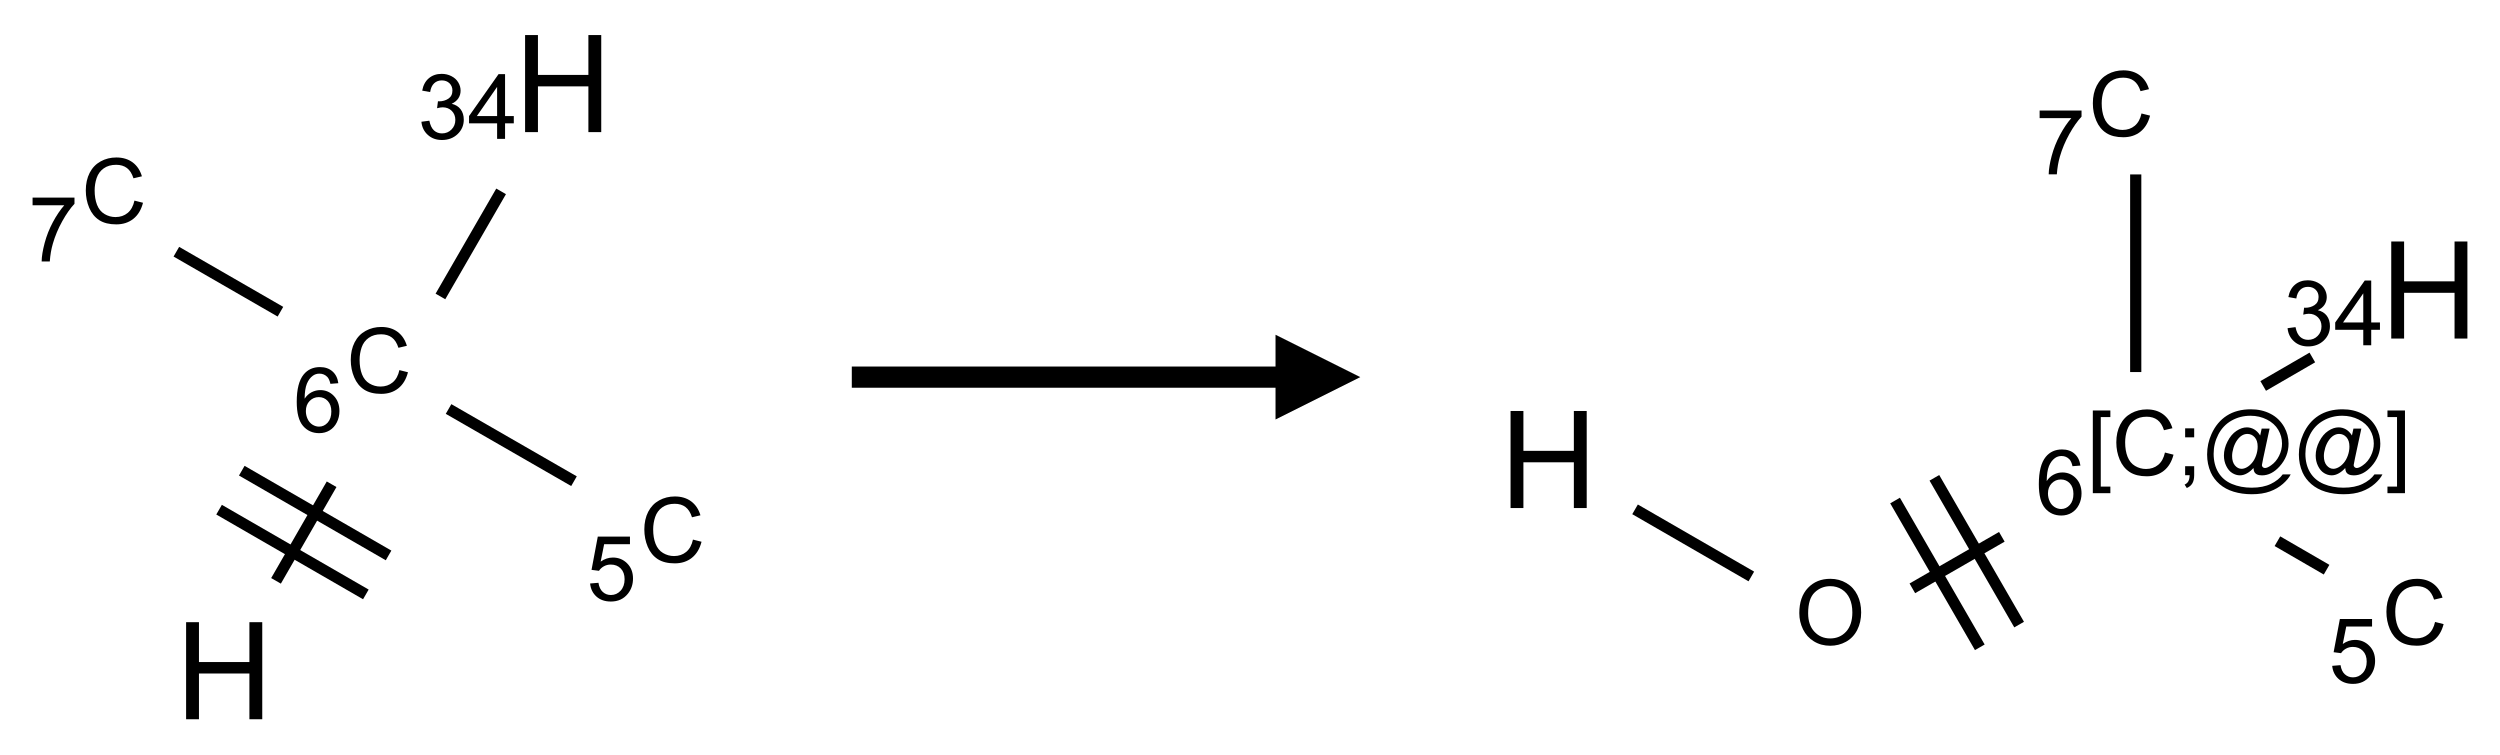
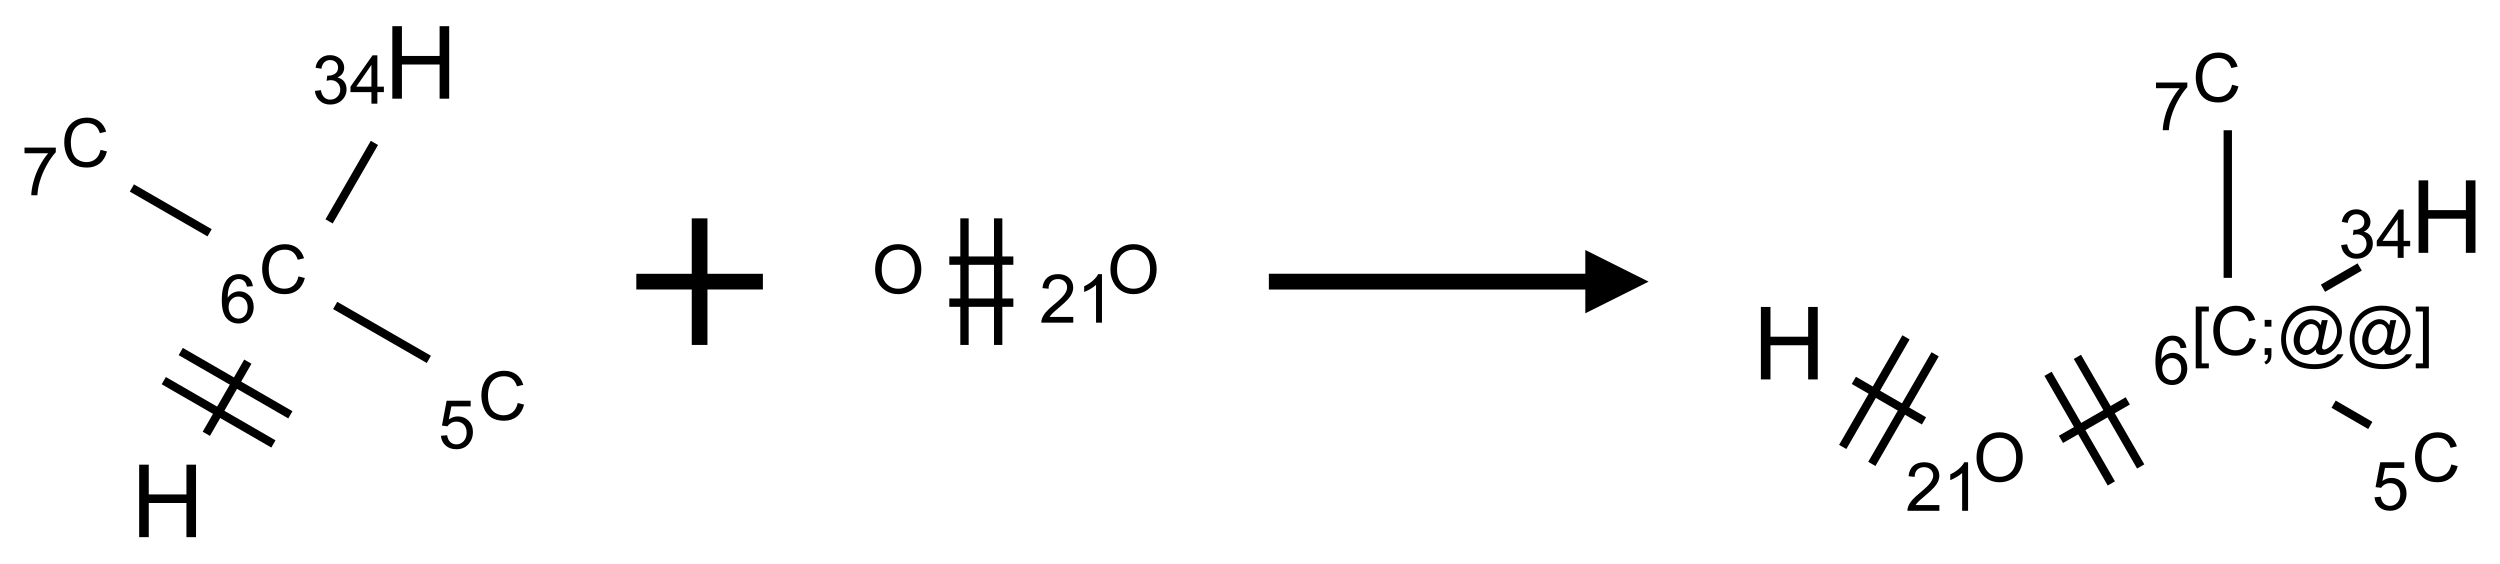
- <svg xmlns="http://www.w3.org/2000/svg" xmlns:xlink="http://www.w3.org/1999/xlink" width="295" height="89" viewBox="0 0 295 89">
+ <svg xmlns="http://www.w3.org/2000/svg" xmlns:xlink="http://www.w3.org/1999/xlink" width="395" height="89" viewBox="0 0 395 89">
  <defs>
    <g>
      <g id="glyph-0-0">
        <path d="M 2 0 L 2 -10 L 10 -10 L 10 0 Z M 2.25 -0.25 L 9.75 -0.25 L 9.75 -9.75 L 2.25 -9.75 Z M 2.25 -0.25 " />
      </g>
      <g id="glyph-0-1">
        <path d="M 1.281 0 L 1.281 -11.453 L 2.797 -11.453 L 2.797 -6.75 L 8.75 -6.75 L 8.75 -11.453 L 10.266 -11.453 L 10.266 0 L 8.75 0 L 8.75 -5.398 L 2.797 -5.398 L 2.797 0 Z M 1.281 0 " />
      </g>
      <g id="glyph-1-0">
        <path d="M 1.332 0 L 1.332 -6.668 L 6.668 -6.668 L 6.668 0 Z M 1.5 -0.168 L 6.5 -0.168 L 6.5 -6.5 L 1.5 -6.5 Z M 1.5 -0.168 " />
      </g>
      <g id="glyph-1-1">
        <path d="M 6.27 -2.676 L 7.281 -2.422 C 7.07 -1.594 6.688 -0.961 6.137 -0.523 C 5.586 -0.086 4.914 0.129 4.121 0.129 C 3.297 0.129 2.629 -0.039 2.113 -0.371 C 1.598 -0.707 1.203 -1.191 0.934 -1.828 C 0.664 -2.465 0.531 -3.145 0.531 -3.875 C 0.531 -4.672 0.684 -5.363 0.988 -5.957 C 1.293 -6.547 1.723 -6.996 2.285 -7.305 C 2.844 -7.613 3.461 -7.766 4.137 -7.766 C 4.898 -7.766 5.543 -7.57 6.062 -7.184 C 6.582 -6.793 6.945 -6.246 7.152 -5.543 L 6.156 -5.309 C 5.98 -5.863 5.723 -6.266 5.387 -6.52 C 5.051 -6.773 4.625 -6.902 4.113 -6.902 C 3.527 -6.902 3.039 -6.762 2.645 -6.48 C 2.25 -6.199 1.973 -5.82 1.812 -5.348 C 1.652 -4.871 1.574 -4.383 1.574 -3.879 C 1.574 -3.23 1.668 -2.664 1.855 -2.18 C 2.047 -1.695 2.34 -1.332 2.738 -1.094 C 3.137 -0.855 3.57 -0.734 4.035 -0.734 C 4.602 -0.734 5.082 -0.898 5.473 -1.223 C 5.867 -1.551 6.133 -2.035 6.27 -2.676 Z M 6.27 -2.676 " />
      </g>
      <g id="glyph-1-2">
        <path d="M 5.309 -5.766 L 4.375 -5.691 C 4.293 -6.059 4.172 -6.328 4.02 -6.496 C 3.766 -6.762 3.453 -6.895 3.082 -6.895 C 2.785 -6.895 2.523 -6.812 2.297 -6.645 C 2 -6.43 1.77 -6.117 1.598 -5.703 C 1.43 -5.289 1.34 -4.703 1.332 -3.938 C 1.559 -4.281 1.836 -4.535 2.16 -4.703 C 2.488 -4.871 2.828 -4.953 3.188 -4.953 C 3.812 -4.953 4.344 -4.723 4.785 -4.262 C 5.223 -3.801 5.441 -3.207 5.441 -2.48 C 5.441 -2 5.34 -1.555 5.133 -1.145 C 4.926 -0.73 4.641 -0.418 4.281 -0.199 C 3.922 0.02 3.512 0.129 3.051 0.129 C 2.27 0.129 1.633 -0.156 1.141 -0.73 C 0.648 -1.305 0.402 -2.254 0.402 -3.574 C 0.402 -5.051 0.672 -6.121 1.219 -6.793 C 1.695 -7.375 2.336 -7.668 3.141 -7.668 C 3.742 -7.668 4.234 -7.5 4.617 -7.16 C 5 -6.824 5.23 -6.359 5.309 -5.766 Z M 1.48 -2.473 C 1.48 -2.152 1.547 -1.844 1.684 -1.547 C 1.82 -1.25 2.016 -1.027 2.262 -0.871 C 2.508 -0.719 2.766 -0.641 3.035 -0.641 C 3.434 -0.641 3.773 -0.801 4.059 -1.121 C 4.344 -1.441 4.484 -1.875 4.484 -2.422 C 4.484 -2.949 4.344 -3.367 4.062 -3.668 C 3.781 -3.973 3.426 -4.125 3 -4.125 C 2.578 -4.125 2.219 -3.973 1.922 -3.668 C 1.625 -3.363 1.48 -2.969 1.48 -2.473 Z M 1.48 -2.473 " />
      </g>
      <g id="glyph-1-3">
        <path d="M 0.441 -2 L 1.426 -2.082 C 1.5 -1.605 1.668 -1.242 1.934 -1.004 C 2.199 -0.762 2.52 -0.641 2.895 -0.641 C 3.348 -0.641 3.73 -0.812 4.043 -1.152 C 4.355 -1.492 4.512 -1.941 4.512 -2.504 C 4.512 -3.039 4.359 -3.461 4.059 -3.77 C 3.758 -4.078 3.367 -4.234 2.879 -4.234 C 2.578 -4.234 2.305 -4.164 2.062 -4.027 C 1.82 -3.891 1.629 -3.715 1.488 -3.496 L 0.609 -3.609 L 1.348 -7.531 L 5.145 -7.531 L 5.145 -6.637 L 2.098 -6.637 L 1.688 -4.582 C 2.145 -4.902 2.625 -5.062 3.129 -5.062 C 3.797 -5.062 4.359 -4.832 4.816 -4.371 C 5.277 -3.91 5.504 -3.312 5.504 -2.59 C 5.504 -1.898 5.305 -1.301 4.902 -0.797 C 4.41 -0.18 3.742 0.129 2.895 0.129 C 2.199 0.129 1.633 -0.062 1.195 -0.453 C 0.758 -0.844 0.504 -1.359 0.441 -2 Z M 0.441 -2 " />
      </g>
      <g id="glyph-1-4">
        <path d="M 0.504 -6.637 L 0.504 -7.535 L 5.449 -7.535 L 5.449 -6.809 C 4.961 -6.289 4.48 -5.602 4.004 -4.746 C 3.527 -3.887 3.156 -3.004 2.895 -2.098 C 2.707 -1.461 2.59 -0.762 2.535 0 L 1.574 0 C 1.582 -0.602 1.703 -1.328 1.926 -2.176 C 2.152 -3.027 2.477 -3.848 2.898 -4.637 C 3.32 -5.426 3.77 -6.094 4.246 -6.637 Z M 0.504 -6.637 " />
      </g>
      <g id="glyph-1-5">
        <path d="M 0.449 -2.016 L 1.387 -2.141 C 1.492 -1.609 1.676 -1.227 1.934 -0.992 C 2.191 -0.758 2.508 -0.641 2.879 -0.641 C 3.32 -0.641 3.695 -0.793 3.996 -1.098 C 4.301 -1.402 4.453 -1.781 4.453 -2.234 C 4.453 -2.664 4.312 -3.02 4.031 -3.301 C 3.75 -3.578 3.391 -3.719 2.957 -3.719 C 2.781 -3.719 2.562 -3.684 2.297 -3.613 L 2.402 -4.438 C 2.465 -4.43 2.516 -4.426 2.551 -4.426 C 2.949 -4.426 3.312 -4.531 3.629 -4.738 C 3.949 -4.949 4.109 -5.27 4.109 -5.703 C 4.109 -6.047 3.992 -6.332 3.762 -6.559 C 3.527 -6.785 3.227 -6.895 2.859 -6.895 C 2.496 -6.895 2.191 -6.781 1.949 -6.551 C 1.707 -6.324 1.547 -5.98 1.48 -5.52 L 0.543 -5.688 C 0.656 -6.316 0.918 -6.805 1.324 -7.148 C 1.73 -7.492 2.234 -7.668 2.84 -7.668 C 3.254 -7.668 3.641 -7.578 3.988 -7.398 C 4.34 -7.219 4.609 -6.977 4.793 -6.668 C 4.98 -6.359 5.074 -6.031 5.074 -5.684 C 5.074 -5.352 4.984 -5.051 4.809 -4.781 C 4.629 -4.512 4.367 -4.297 4.02 -4.137 C 4.473 -4.031 4.824 -3.816 5.074 -3.488 C 5.324 -3.16 5.449 -2.75 5.449 -2.254 C 5.449 -1.59 5.203 -1.023 4.719 -0.559 C 4.234 -0.098 3.617 0.137 2.875 0.137 C 2.203 0.137 1.648 -0.062 1.207 -0.465 C 0.762 -0.863 0.512 -1.379 0.449 -2.016 Z M 0.449 -2.016 " />
      </g>
      <g id="glyph-1-6">
        <path d="M 3.449 0 L 3.449 -1.828 L 0.137 -1.828 L 0.137 -2.688 L 3.621 -7.637 L 4.387 -7.637 L 4.387 -2.688 L 5.418 -2.688 L 5.418 -1.828 L 4.387 -1.828 L 4.387 0 Z M 3.449 -2.688 L 3.449 -6.129 L 1.059 -2.688 Z M 3.449 -2.688 " />
      </g>
      <g id="glyph-1-7">
        <path d="M 0.516 -3.719 C 0.516 -4.984 0.855 -5.977 1.535 -6.695 C 2.215 -7.414 3.094 -7.77 4.172 -7.77 C 4.875 -7.77 5.512 -7.602 6.078 -7.266 C 6.645 -6.93 7.074 -6.461 7.371 -5.855 C 7.668 -5.254 7.816 -4.57 7.816 -3.809 C 7.816 -3.035 7.66 -2.34 7.348 -1.73 C 7.035 -1.117 6.594 -0.656 6.02 -0.34 C 5.449 -0.027 4.828 0.129 4.168 0.129 C 3.449 0.129 2.805 -0.043 2.238 -0.391 C 1.672 -0.738 1.246 -1.211 0.953 -1.812 C 0.66 -2.414 0.516 -3.047 0.516 -3.719 Z M 1.559 -3.703 C 1.559 -2.781 1.805 -2.059 2.301 -1.527 C 2.793 -1 3.414 -0.734 4.16 -0.734 C 4.922 -0.734 5.547 -1 6.039 -1.535 C 6.531 -2.07 6.777 -2.828 6.777 -3.812 C 6.777 -4.434 6.672 -4.977 6.461 -5.441 C 6.25 -5.902 5.945 -6.262 5.539 -6.52 C 5.133 -6.773 4.68 -6.902 4.176 -6.902 C 3.461 -6.902 2.848 -6.656 2.332 -6.164 C 1.816 -5.672 1.559 -4.852 1.559 -3.703 Z M 1.559 -3.703 " />
      </g>
      <g id="glyph-1-8">
+         <path d="M 5.371 -0.902 L 5.371 0 L 0.324 0 C 0.316 -0.227 0.352 -0.441 0.434 -0.652 C 0.562 -0.996 0.766 -1.332 1.051 -1.668 C 1.332 -2 1.742 -2.387 2.277 -2.824 C 3.105 -3.504 3.668 -4.043 3.957 -4.441 C 4.25 -4.84 4.395 -5.215 4.395 -5.566 C 4.395 -5.938 4.262 -6.254 3.996 -6.508 C 3.73 -6.762 3.387 -6.891 2.957 -6.891 C 2.508 -6.891 2.145 -6.754 1.875 -6.484 C 1.605 -6.215 1.469 -5.84 1.465 -5.359 L 0.5 -5.457 C 0.566 -6.176 0.812 -6.727 1.246 -7.102 C 1.676 -7.477 2.254 -7.668 2.98 -7.668 C 3.711 -7.668 4.293 -7.465 4.719 -7.059 C 5.145 -6.652 5.359 -6.148 5.359 -5.547 C 5.359 -5.242 5.297 -4.941 5.172 -4.645 C 5.047 -4.352 4.84 -4.039 4.551 -3.715 C 4.262 -3.387 3.777 -2.938 3.105 -2.371 C 2.543 -1.898 2.18 -1.578 2.02 -1.41 C 1.859 -1.242 1.73 -1.07 1.625 -0.902 Z M 5.371 -0.902 " />
+       </g>
+       <g id="glyph-1-9">
+         <path d="M 3.973 0 L 3.035 0 L 3.035 -5.973 C 2.809 -5.758 2.516 -5.543 2.148 -5.328 C 1.781 -5.113 1.453 -4.953 1.16 -4.844 L 1.16 -5.75 C 1.684 -5.996 2.145 -6.297 2.535 -6.645 C 2.93 -6.996 3.207 -7.336 3.371 -7.668 L 3.973 -7.668 Z M 3.973 0 " />
+       </g>
+       <g id="glyph-1-10">
        <path d="M 0.723 2.121 L 0.723 -7.637 L 2.793 -7.637 L 2.793 -6.859 L 1.66 -6.859 L 1.66 1.344 L 2.793 1.344 L 2.793 2.121 Z M 0.723 2.121 " />
      </g>
-       <g id="glyph-1-9">
+       <g id="glyph-1-11">
        <path d="M 0.949 -4.465 L 0.949 -5.531 L 2.016 -5.531 L 2.016 -4.465 Z M 0.949 0 L 0.949 -1.066 L 2.016 -1.066 L 2.016 0 C 2.016 0.391 1.945 0.711 1.809 0.949 C 1.668 1.191 1.449 1.379 1.145 1.512 L 0.887 1.109 C 1.082 1.023 1.23 0.895 1.324 0.727 C 1.418 0.559 1.469 0.316 1.48 0 Z M 0.949 0 " />
      </g>
-       <g id="glyph-1-10">
+       <g id="glyph-1-12">
        <path d="M 6.047 -0.848 C 5.82 -0.59 5.57 -0.379 5.289 -0.223 C 5.008 -0.062 4.73 0.016 4.449 0.016 C 4.141 0.016 3.84 -0.074 3.547 -0.254 C 3.254 -0.434 3.02 -0.715 2.836 -1.09 C 2.652 -1.465 2.562 -1.875 2.562 -2.324 C 2.562 -2.875 2.703 -3.43 2.988 -3.98 C 3.27 -4.535 3.621 -4.953 4.043 -5.23 C 4.461 -5.508 4.871 -5.645 5.266 -5.645 C 5.566 -5.645 5.855 -5.566 6.129 -5.41 C 6.402 -5.25 6.641 -5.012 6.84 -4.688 L 7.016 -5.496 L 7.949 -5.496 L 7.199 -2 C 7.094 -1.516 7.043 -1.246 7.043 -1.191 C 7.043 -1.098 7.078 -1.02 7.148 -0.949 C 7.219 -0.883 7.305 -0.848 7.406 -0.848 C 7.59 -0.848 7.832 -0.953 8.129 -1.168 C 8.527 -1.445 8.84 -1.816 9.07 -2.285 C 9.301 -2.75 9.418 -3.234 9.418 -3.73 C 9.418 -4.309 9.27 -4.852 8.973 -5.355 C 8.676 -5.859 8.23 -6.262 7.645 -6.562 C 7.055 -6.863 6.406 -7.016 5.691 -7.016 C 4.879 -7.016 4.137 -6.824 3.465 -6.445 C 2.793 -6.066 2.273 -5.52 1.902 -4.809 C 1.535 -4.098 1.348 -3.34 1.348 -2.527 C 1.348 -1.676 1.535 -0.941 1.902 -0.328 C 2.273 0.285 2.809 0.742 3.508 1.035 C 4.207 1.328 4.984 1.473 5.832 1.473 C 6.742 1.473 7.504 1.32 8.121 1.016 C 8.734 0.711 9.195 0.34 9.5 -0.098 L 10.441 -0.098 C 10.266 0.266 9.961 0.637 9.531 1.016 C 9.102 1.395 8.59 1.695 7.996 1.914 C 7.402 2.133 6.688 2.246 5.848 2.246 C 5.078 2.246 4.367 2.145 3.715 1.949 C 3.066 1.75 2.512 1.453 2.051 1.055 C 1.594 0.656 1.25 0.199 1.016 -0.316 C 0.723 -0.973 0.578 -1.684 0.578 -2.441 C 0.578 -3.289 0.75 -4.098 1.098 -4.863 C 1.523 -5.805 2.125 -6.527 2.902 -7.027 C 3.684 -7.527 4.629 -7.777 5.738 -7.777 C 6.602 -7.777 7.375 -7.602 8.059 -7.246 C 8.746 -6.895 9.285 -6.371 9.684 -5.672 C 10.02 -5.07 10.188 -4.418 10.188 -3.715 C 10.188 -2.707 9.832 -1.812 9.125 -1.031 C 8.492 -0.328 7.801 0.02 7.051 0.02 C 6.812 0.02 6.617 -0.016 6.473 -0.09 C 6.324 -0.16 6.215 -0.266 6.145 -0.402 C 6.102 -0.488 6.066 -0.637 6.047 -0.848 Z M 3.527 -2.262 C 3.527 -1.785 3.641 -1.414 3.863 -1.152 C 4.09 -0.887 4.348 -0.754 4.641 -0.754 C 4.836 -0.754 5.039 -0.812 5.254 -0.93 C 5.469 -1.047 5.676 -1.219 5.871 -1.449 C 6.066 -1.676 6.23 -1.969 6.355 -2.32 C 6.48 -2.672 6.543 -3.027 6.543 -3.379 C 6.543 -3.852 6.426 -4.219 6.191 -4.48 C 5.957 -4.738 5.672 -4.871 5.332 -4.871 C 5.109 -4.871 4.902 -4.812 4.707 -4.699 C 4.512 -4.586 4.32 -4.406 4.137 -4.156 C 3.953 -3.906 3.805 -3.602 3.691 -3.246 C 3.582 -2.887 3.527 -2.559 3.527 -2.262 Z M 3.527 -2.262 " />
      </g>
-       <g id="glyph-1-11">
+       <g id="glyph-1-13">
        <path d="M 2.27 2.121 L 0.203 2.121 L 0.203 1.344 L 1.332 1.344 L 1.332 -6.859 L 0.203 -6.859 L 0.203 -7.637 L 2.27 -7.637 Z M 2.27 2.121 " />
      </g>
    </g>
  </defs>
-   <path fill="none" stroke-width="0.033" stroke-linecap="butt" stroke-linejoin="miter" stroke="rgb(0%, 0%, 0%)" stroke-opacity="1" stroke-miterlimit="10" d="M 0.519 1.467 L 0.683 1.182 " transform="matrix(40, 0, 0, 40, 11.81055, 9.861328)" />
-   <path fill="none" stroke-width="0.033" stroke-linecap="butt" stroke-linejoin="miter" stroke="rgb(0%, 0%, 0%)" stroke-opacity="1" stroke-miterlimit="10" d="M 0.851 1.392 L 0.418 1.142 " transform="matrix(40, 0, 0, 40, 11.81055, 9.861328)" />
-   <path fill="none" stroke-width="0.033" stroke-linecap="butt" stroke-linejoin="miter" stroke="rgb(0%, 0%, 0%)" stroke-opacity="1" stroke-miterlimit="10" d="M 0.784 1.507 L 0.351 1.257 " transform="matrix(40, 0, 0, 40, 11.81055, 9.861328)" />
-   <path fill="none" stroke-width="0.033" stroke-linecap="butt" stroke-linejoin="miter" stroke="rgb(0%, 0%, 0%)" stroke-opacity="1" stroke-miterlimit="10" d="M 1.028 0.96 L 1.398 1.173 " transform="matrix(40, 0, 0, 40, 11.81055, 9.861328)" />
-   <path fill="none" stroke-width="0.033" stroke-linecap="butt" stroke-linejoin="miter" stroke="rgb(0%, 0%, 0%)" stroke-opacity="1" stroke-miterlimit="10" d="M 0.532 0.673 L 0.225 0.496 " transform="matrix(40, 0, 0, 40, 11.81055, 9.861328)" />
-   <path fill="none" stroke-width="0.033" stroke-linecap="butt" stroke-linejoin="miter" stroke="rgb(0%, 0%, 0%)" stroke-opacity="1" stroke-miterlimit="10" d="M 1.004 0.628 L 1.183 0.318 " transform="matrix(40, 0, 0, 40, 11.81055, 9.861328)" />
+   <path fill="none" stroke-width="0.033" stroke-linecap="butt" stroke-linejoin="miter" stroke="rgb(0%, 0%, 0%)" stroke-opacity="1" stroke-miterlimit="10" d="M 0.519 1.467 L 0.683 1.182 " transform="matrix(40, 0, 0, 40, 11.83789, 9.861328)" />
+   <path fill="none" stroke-width="0.033" stroke-linecap="butt" stroke-linejoin="miter" stroke="rgb(0%, 0%, 0%)" stroke-opacity="1" stroke-miterlimit="10" d="M 0.851 1.392 L 0.418 1.142 " transform="matrix(40, 0, 0, 40, 11.83789, 9.861328)" />
+   <path fill="none" stroke-width="0.033" stroke-linecap="butt" stroke-linejoin="miter" stroke="rgb(0%, 0%, 0%)" stroke-opacity="1" stroke-miterlimit="10" d="M 0.784 1.507 L 0.351 1.257 " transform="matrix(40, 0, 0, 40, 11.83789, 9.861328)" />
+   <path fill="none" stroke-width="0.033" stroke-linecap="butt" stroke-linejoin="miter" stroke="rgb(0%, 0%, 0%)" stroke-opacity="1" stroke-miterlimit="10" d="M 1.028 0.96 L 1.398 1.173 " transform="matrix(40, 0, 0, 40, 11.83789, 9.861328)" />
+   <path fill="none" stroke-width="0.033" stroke-linecap="butt" stroke-linejoin="miter" stroke="rgb(0%, 0%, 0%)" stroke-opacity="1" stroke-miterlimit="10" d="M 0.532 0.673 L 0.225 0.496 " transform="matrix(40, 0, 0, 40, 11.83789, 9.861328)" />
+   <path fill="none" stroke-width="0.033" stroke-linecap="butt" stroke-linejoin="miter" stroke="rgb(0%, 0%, 0%)" stroke-opacity="1" stroke-miterlimit="10" d="M 1.004 0.628 L 1.183 0.318 " transform="matrix(40, 0, 0, 40, 11.83789, 9.861328)" />
  <g fill="rgb(0%, 0%, 0%)" fill-opacity="1">
-     <use xlink:href="#glyph-0-1" x="20.68" y="84.871" />
+     <use xlink:href="#glyph-0-1" x="20.707" y="84.871" />
  </g>
  <g fill="rgb(0%, 0%, 0%)" fill-opacity="1">
-     <use xlink:href="#glyph-1-1" x="40.859" y="46.348" />
+     <use xlink:href="#glyph-1-1" x="40.887" y="46.348" />
  </g>
  <g fill="rgb(0%, 0%, 0%)" fill-opacity="1">
-     <use xlink:href="#glyph-1-2" x="34.613" y="50.984" />
+     <use xlink:href="#glyph-1-2" x="34.641" y="50.984" />
  </g>
  <g fill="rgb(0%, 0%, 0%)" fill-opacity="1">
-     <use xlink:href="#glyph-1-1" x="75.5" y="66.348" />
+     <use xlink:href="#glyph-1-1" x="75.527" y="66.348" />
  </g>
  <g fill="rgb(0%, 0%, 0%)" fill-opacity="1">
-     <use xlink:href="#glyph-1-3" x="69.191" y="70.852" />
+     <use xlink:href="#glyph-1-3" x="69.219" y="70.852" />
  </g>
  <g fill="rgb(0%, 0%, 0%)" fill-opacity="1">
-     <use xlink:href="#glyph-1-1" x="9.594" y="26.348" />
+     <use xlink:href="#glyph-1-1" x="9.621" y="26.348" />
  </g>
  <g fill="rgb(0%, 0%, 0%)" fill-opacity="1">
-     <use xlink:href="#glyph-1-4" x="3.34" y="30.855" />
+     <use xlink:href="#glyph-1-4" x="3.367" y="30.855" />
  </g>
  <g fill="rgb(0%, 0%, 0%)" fill-opacity="1">
-     <use xlink:href="#glyph-0-1" x="60.68" y="15.59" />
+     <use xlink:href="#glyph-0-1" x="60.707" y="15.59" />
  </g>
  <g fill="rgb(0%, 0%, 0%)" fill-opacity="1">
-     <use xlink:href="#glyph-1-5" x="49.277" y="16.383" />
-     <use xlink:href="#glyph-1-6" x="55.21" y="16.383" />
+     <use xlink:href="#glyph-1-5" x="49.305" y="16.383" />
+     <use xlink:href="#glyph-1-6" x="55.237" y="16.383" />
  </g>
-   <path fill-rule="nonzero" fill="rgb(0%, 0%, 0%)" fill-opacity="1" d="M 100.512 45.75 L 150.512 45.75 L 150.512 49.5 L 160.512 44.5 L 150.512 39.5 L 150.512 43.25 L 100.512 43.25 " />
-   <path fill="none" stroke-width="0.033" stroke-linecap="butt" stroke-linejoin="miter" stroke="rgb(0%, 0%, 0%)" stroke-opacity="1" stroke-miterlimit="10" d="M 0.255 1.147 L 0.598 1.345 " transform="matrix(40, 0, 0, 40, 182.7363, 14.22266)" />
-   <path fill="none" stroke-width="0.033" stroke-linecap="butt" stroke-linejoin="miter" stroke="rgb(0%, 0%, 0%)" stroke-opacity="1" stroke-miterlimit="10" d="M 1.073 1.38 L 1.337 1.228 " transform="matrix(40, 0, 0, 40, 182.7363, 14.22266)" />
-   <path fill="none" stroke-width="0.033" stroke-linecap="butt" stroke-linejoin="miter" stroke="rgb(0%, 0%, 0%)" stroke-opacity="1" stroke-miterlimit="10" d="M 1.388 1.487 L 1.138 1.054 " transform="matrix(40, 0, 0, 40, 182.7363, 14.22266)" />
-   <path fill="none" stroke-width="0.033" stroke-linecap="butt" stroke-linejoin="miter" stroke="rgb(0%, 0%, 0%)" stroke-opacity="1" stroke-miterlimit="10" d="M 1.272 1.554 L 1.022 1.121 " transform="matrix(40, 0, 0, 40, 182.7363, 14.22266)" />
-   <path fill="none" stroke-width="0.033" stroke-linecap="butt" stroke-linejoin="miter" stroke="rgb(0%, 0%, 0%)" stroke-opacity="1" stroke-miterlimit="10" d="M 2.15 1.241 L 2.295 1.325 " transform="matrix(40, 0, 0, 40, 182.7363, 14.22266)" />
-   <path fill="none" stroke-width="0.033" stroke-linecap="butt" stroke-linejoin="miter" stroke="rgb(0%, 0%, 0%)" stroke-opacity="1" stroke-miterlimit="10" d="M 1.732 0.742 L 1.732 0.159 " transform="matrix(40, 0, 0, 40, 182.7363, 14.22266)" />
-   <path fill="none" stroke-width="0.033" stroke-linecap="butt" stroke-linejoin="miter" stroke="rgb(0%, 0%, 0%)" stroke-opacity="1" stroke-miterlimit="10" d="M 2.108 0.783 L 2.253 0.699 " transform="matrix(40, 0, 0, 40, 182.7363, 14.22266)" />
+   <path fill="none" stroke-width="0.062" stroke-linecap="butt" stroke-linejoin="miter" stroke="rgb(0%, 0%, 0%)" stroke-opacity="1" stroke-miterlimit="10" d="M 0 0 L 0.5 0 M 0.25 -0.25 L 0.25 0.25 " transform="matrix(40, 0, 0, 40, 100.5371, 44.5)" />
+   <path fill="none" stroke-width="0.033" stroke-linecap="butt" stroke-linejoin="miter" stroke="rgb(0%, 0%, 0%)" stroke-opacity="1" stroke-miterlimit="10" d="M 0.237 0.083 L 0.49 0.083 " transform="matrix(40, 0, 0, 40, 140.5098, 44.5)" />
+   <path fill="none" stroke-width="0.033" stroke-linecap="butt" stroke-linejoin="miter" stroke="rgb(0%, 0%, 0%)" stroke-opacity="1" stroke-miterlimit="10" d="M 0.237 -0.083 L 0.49 -0.083 " transform="matrix(40, 0, 0, 40, 140.5098, 44.5)" />
+   <path fill="none" stroke-width="0.033" stroke-linecap="butt" stroke-linejoin="miter" stroke="rgb(0%, 0%, 0%)" stroke-opacity="1" stroke-miterlimit="10" d="M 0.43 0.25 L 0.43 -0.25 " transform="matrix(40, 0, 0, 40, 140.5098, 44.5)" />
+   <path fill="none" stroke-width="0.033" stroke-linecap="butt" stroke-linejoin="miter" stroke="rgb(0%, 0%, 0%)" stroke-opacity="1" stroke-miterlimit="10" d="M 0.297 0.25 L 0.297 -0.25 " transform="matrix(40, 0, 0, 40, 140.5098, 44.5)" />
  <g fill="rgb(0%, 0%, 0%)" fill-opacity="1">
-     <use xlink:href="#glyph-0-1" x="176.965" y="59.949" />
+     <use xlink:href="#glyph-1-7" x="137.754" y="46.348" />
  </g>
  <g fill="rgb(0%, 0%, 0%)" fill-opacity="1">
-     <use xlink:href="#glyph-1-7" x="211.801" y="76.07" />
+     <use xlink:href="#glyph-1-7" x="174.934" y="46.348" />
  </g>
  <g fill="rgb(0%, 0%, 0%)" fill-opacity="1">
-     <use xlink:href="#glyph-1-8" x="246.23" y="56.074" />
-     <use xlink:href="#glyph-1-1" x="249.194" y="56.074" />
-     <use xlink:href="#glyph-1-9" x="256.897" y="56.074" />
-     <use xlink:href="#glyph-1-10" x="259.861" y="56.074" />
-     <use xlink:href="#glyph-1-10" x="270.689" y="56.074" />
-     <use xlink:href="#glyph-1-11" x="281.517" y="56.074" />
+     <use xlink:href="#glyph-1-8" x="164.207" y="50.98" />
+     <use xlink:href="#glyph-1-9" x="170.139" y="50.98" />
+   </g>
+   <path fill-rule="nonzero" fill="rgb(0%, 0%, 0%)" fill-opacity="1" d="M 200.48 45.75 L 250.48 45.75 L 250.48 49.5 L 260.48 44.5 L 250.48 39.5 L 250.48 43.25 L 200.48 43.25 " />
+   <path fill="none" stroke-width="0.033" stroke-linecap="butt" stroke-linejoin="miter" stroke="rgb(0%, 0%, 0%)" stroke-opacity="1" stroke-miterlimit="10" d="M 0.255 1.147 L 0.532 1.307 " transform="matrix(40, 0, 0, 40, 282.709, 14.2207)" />
+   <path fill="none" stroke-width="0.033" stroke-linecap="butt" stroke-linejoin="miter" stroke="rgb(0%, 0%, 0%)" stroke-opacity="1" stroke-miterlimit="10" d="M 0.326 1.477 L 0.576 1.044 " transform="matrix(40, 0, 0, 40, 282.709, 14.2207)" />
+   <path fill="none" stroke-width="0.033" stroke-linecap="butt" stroke-linejoin="miter" stroke="rgb(0%, 0%, 0%)" stroke-opacity="1" stroke-miterlimit="10" d="M 0.211 1.41 L 0.461 0.977 " transform="matrix(40, 0, 0, 40, 282.709, 14.2207)" />
+   <path fill="none" stroke-width="0.033" stroke-linecap="butt" stroke-linejoin="miter" stroke="rgb(0%, 0%, 0%)" stroke-opacity="1" stroke-miterlimit="10" d="M 1.073 1.38 L 1.337 1.228 " transform="matrix(40, 0, 0, 40, 282.709, 14.2207)" />
+   <path fill="none" stroke-width="0.033" stroke-linecap="butt" stroke-linejoin="miter" stroke="rgb(0%, 0%, 0%)" stroke-opacity="1" stroke-miterlimit="10" d="M 1.388 1.487 L 1.138 1.054 " transform="matrix(40, 0, 0, 40, 282.709, 14.2207)" />
+   <path fill="none" stroke-width="0.033" stroke-linecap="butt" stroke-linejoin="miter" stroke="rgb(0%, 0%, 0%)" stroke-opacity="1" stroke-miterlimit="10" d="M 1.272 1.554 L 1.022 1.121 " transform="matrix(40, 0, 0, 40, 282.709, 14.2207)" />
+   <path fill="none" stroke-width="0.033" stroke-linecap="butt" stroke-linejoin="miter" stroke="rgb(0%, 0%, 0%)" stroke-opacity="1" stroke-miterlimit="10" d="M 2.15 1.241 L 2.295 1.325 " transform="matrix(40, 0, 0, 40, 282.709, 14.2207)" />
+   <path fill="none" stroke-width="0.033" stroke-linecap="butt" stroke-linejoin="miter" stroke="rgb(0%, 0%, 0%)" stroke-opacity="1" stroke-miterlimit="10" d="M 1.732 0.742 L 1.732 0.159 " transform="matrix(40, 0, 0, 40, 282.709, 14.2207)" />
+   <path fill="none" stroke-width="0.033" stroke-linecap="butt" stroke-linejoin="miter" stroke="rgb(0%, 0%, 0%)" stroke-opacity="1" stroke-miterlimit="10" d="M 2.108 0.783 L 2.253 0.699 " transform="matrix(40, 0, 0, 40, 282.709, 14.2207)" />
+   <g fill="rgb(0%, 0%, 0%)" fill-opacity="1">
+     <use xlink:href="#glyph-0-1" x="276.938" y="59.949" />
  </g>
  <g fill="rgb(0%, 0%, 0%)" fill-opacity="1">
-     <use xlink:href="#glyph-1-2" x="240.18" y="60.703" />
+     <use xlink:href="#glyph-1-7" x="311.773" y="76.07" />
  </g>
  <g fill="rgb(0%, 0%, 0%)" fill-opacity="1">
-     <use xlink:href="#glyph-1-1" x="281.066" y="76.066" />
+     <use xlink:href="#glyph-1-8" x="301.051" y="80.703" />
+     <use xlink:href="#glyph-1-9" x="306.983" y="80.703" />
  </g>
  <g fill="rgb(0%, 0%, 0%)" fill-opacity="1">
-     <use xlink:href="#glyph-1-3" x="274.758" y="80.57" />
+     <use xlink:href="#glyph-1-10" x="346.203" y="56.074" />
+     <use xlink:href="#glyph-1-1" x="349.167" y="56.074" />
+     <use xlink:href="#glyph-1-11" x="356.87" y="56.074" />
+     <use xlink:href="#glyph-1-12" x="359.833" y="56.074" />
+     <use xlink:href="#glyph-1-12" x="370.661" y="56.074" />
+     <use xlink:href="#glyph-1-13" x="381.49" y="56.074" />
  </g>
  <g fill="rgb(0%, 0%, 0%)" fill-opacity="1">
-     <use xlink:href="#glyph-1-1" x="246.426" y="16.066" />
+     <use xlink:href="#glyph-1-2" x="340.152" y="60.703" />
  </g>
  <g fill="rgb(0%, 0%, 0%)" fill-opacity="1">
-     <use xlink:href="#glyph-1-4" x="240.172" y="20.574" />
+     <use xlink:href="#glyph-1-1" x="381.039" y="76.066" />
  </g>
  <g fill="rgb(0%, 0%, 0%)" fill-opacity="1">
-     <use xlink:href="#glyph-0-1" x="280.887" y="39.949" />
+     <use xlink:href="#glyph-1-3" x="374.73" y="80.57" />
  </g>
  <g fill="rgb(0%, 0%, 0%)" fill-opacity="1">
-     <use xlink:href="#glyph-1-5" x="269.484" y="40.742" />
-     <use xlink:href="#glyph-1-6" x="275.417" y="40.742" />
+     <use xlink:href="#glyph-1-1" x="346.398" y="16.066" />
+   </g>
+   <g fill="rgb(0%, 0%, 0%)" fill-opacity="1">
+     <use xlink:href="#glyph-1-4" x="340.145" y="20.574" />
+   </g>
+   <g fill="rgb(0%, 0%, 0%)" fill-opacity="1">
+     <use xlink:href="#glyph-0-1" x="380.859" y="39.949" />
+   </g>
+   <g fill="rgb(0%, 0%, 0%)" fill-opacity="1">
+     <use xlink:href="#glyph-1-5" x="369.457" y="40.742" />
+     <use xlink:href="#glyph-1-6" x="375.389" y="40.742" />
  </g>
</svg>
